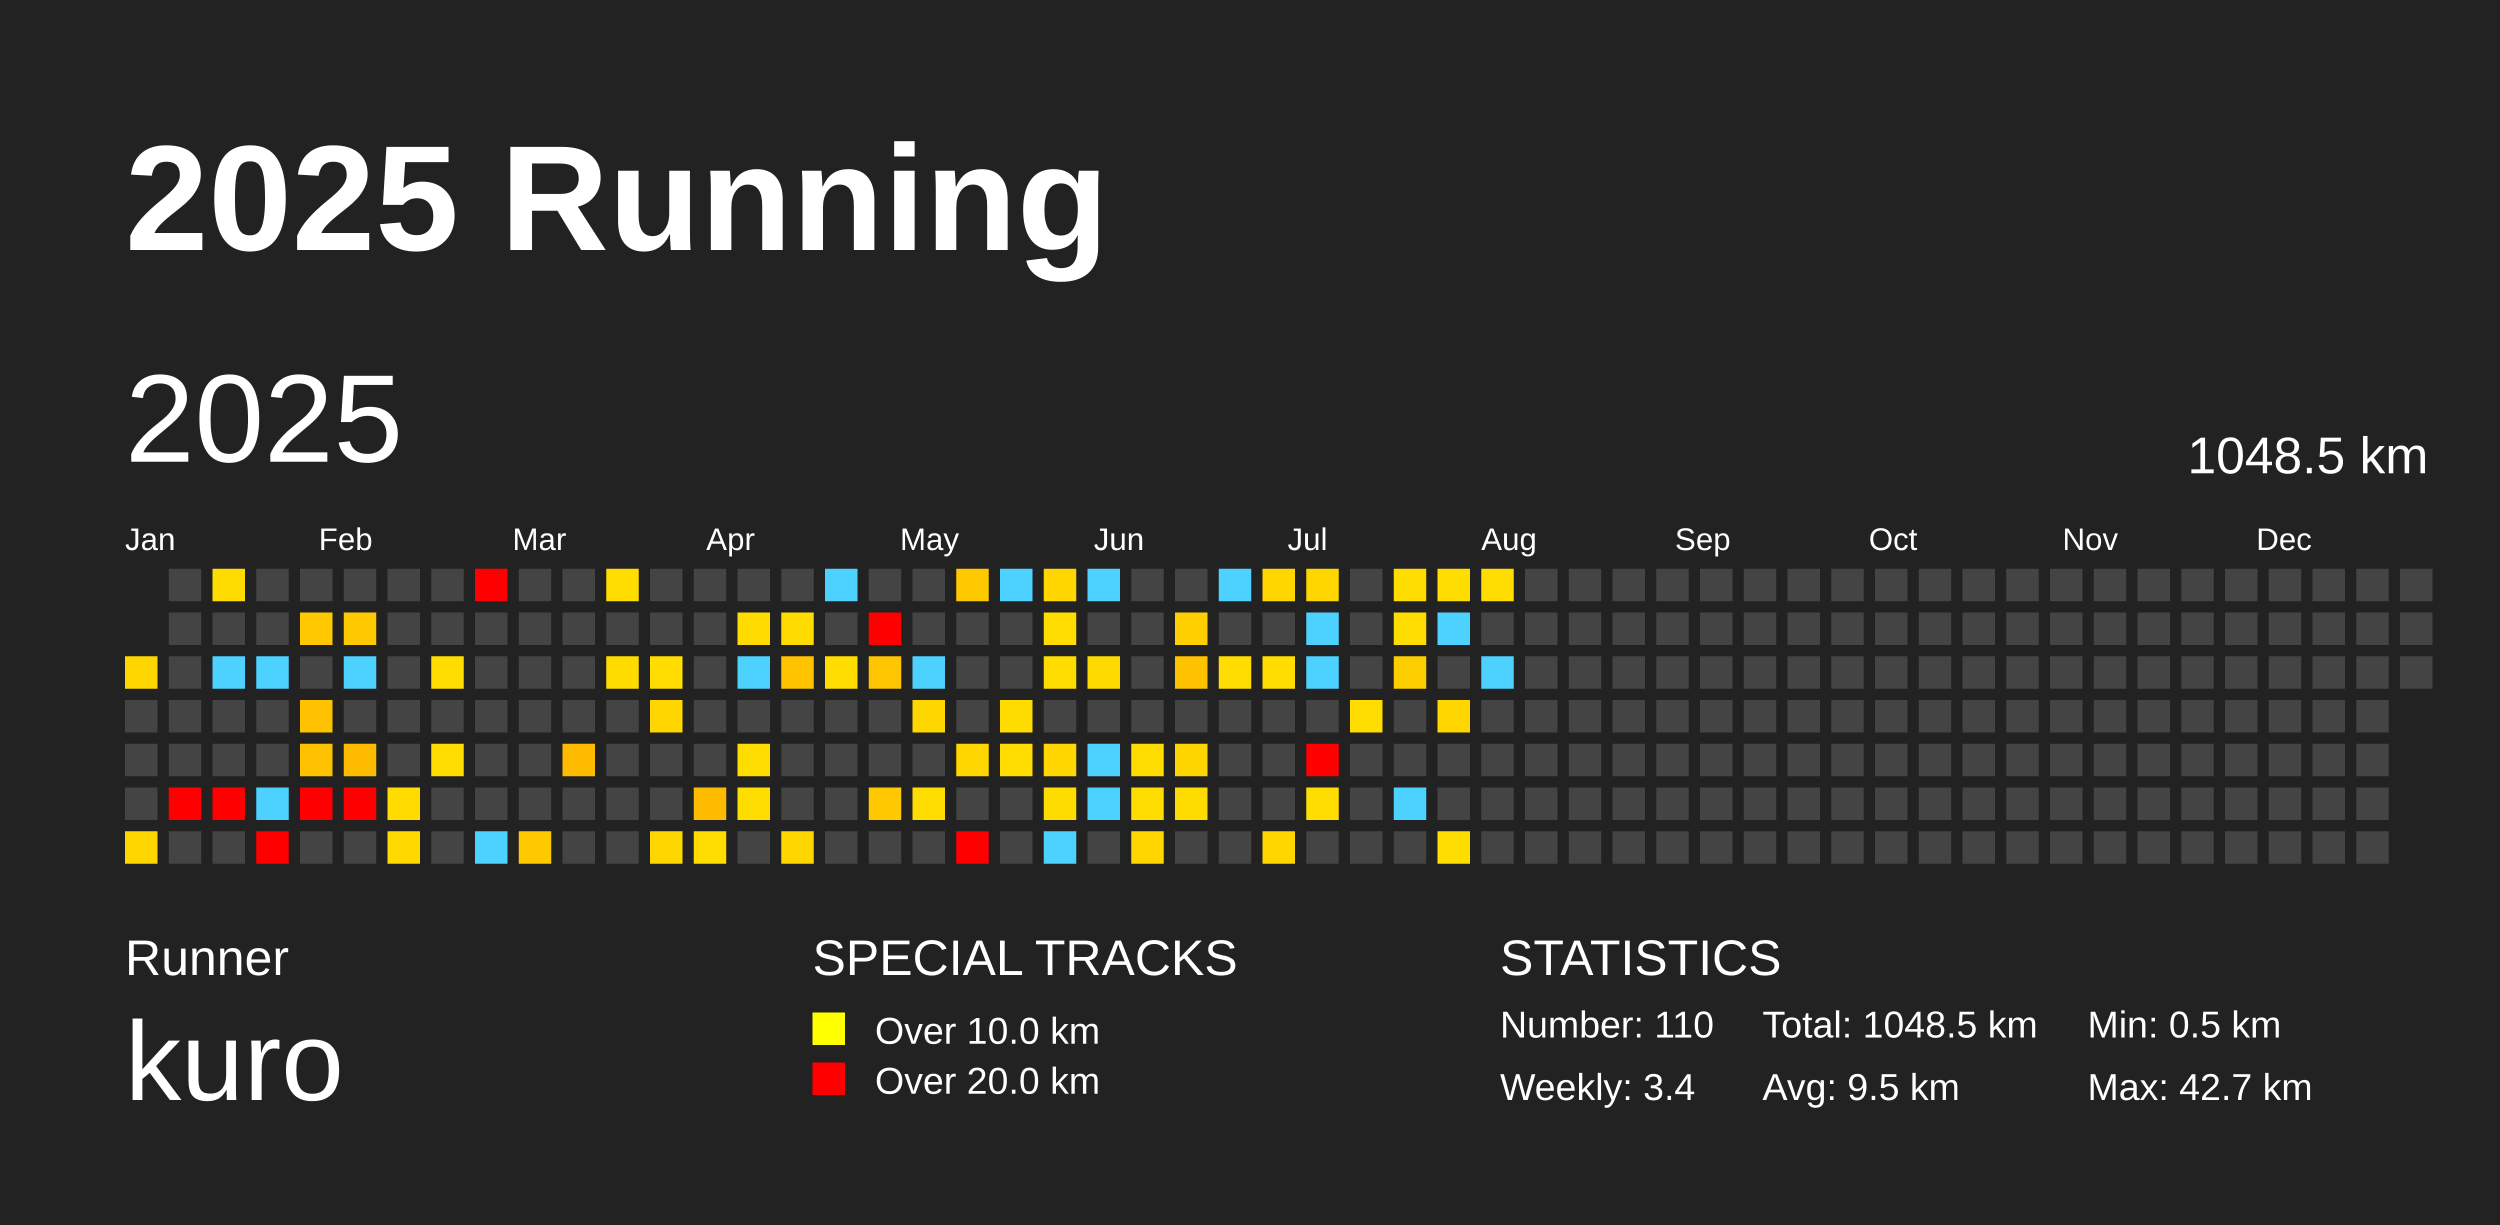
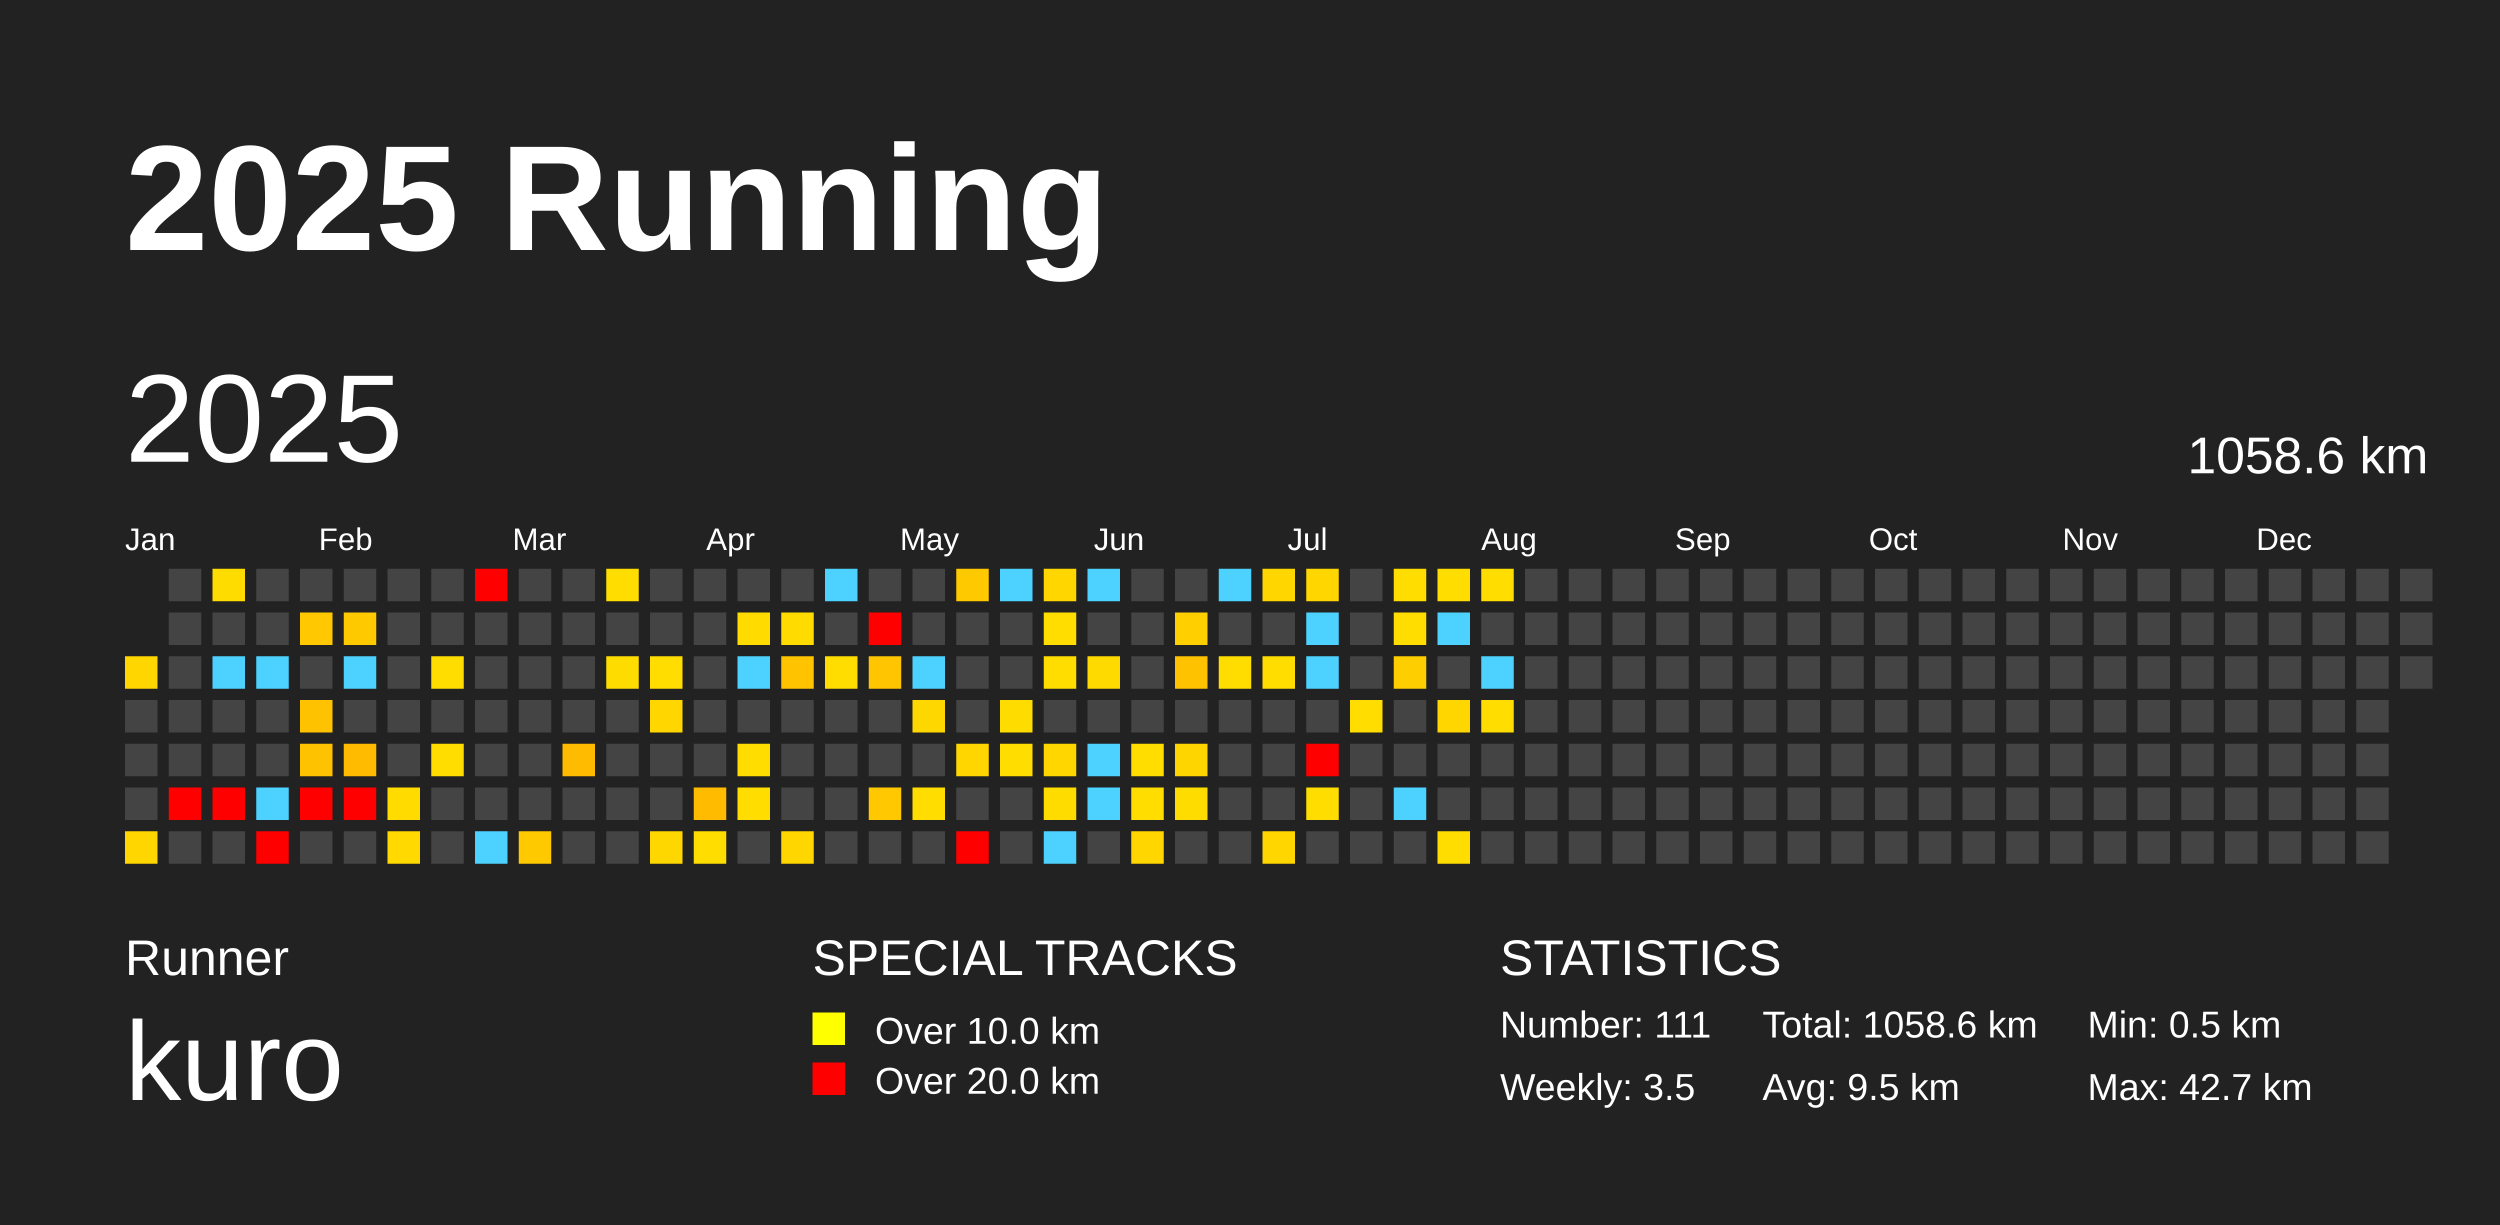
<svg xmlns="http://www.w3.org/2000/svg" baseProfile="full" height="98mm" version="1.1" viewBox="0,0,200,98" width="200mm">
  <defs />
  <rect fill="#222222" height="98" width="200" x="0" y="0" />
  <text fill="#FFFFFF" style="font-size:12px; font-family:Arial; font-weight:bold;" x="10" y="20">2025 Running</text>
  <text fill="#FFFFFF" style="font-size:4px; font-family:Arial" x="10" y="78">Runner</text>
  <text fill="#FFFFFF" style="font-size:9px; font-family:Arial" x="10" y="88">kuro</text>
  <text fill="#FFFFFF" style="font-size:4px; font-family:Arial" x="65" y="78">SPECIAL TRACKS</text>
  <rect fill="yellow" height="2.6" width="2.6" x="65" y="81" />
  <text fill="#FFFFFF" style="font-size:3px; font-family:Arial" x="70" y="83.5">Over 10.0 km</text>
  <rect fill="red" height="2.6" width="2.6" x="65" y="85" />
  <text fill="#FFFFFF" style="font-size:3px; font-family:Arial" x="70" y="87.5">Over 20.0 km</text>
  <text fill="#FFFFFF" style="font-size:4px; font-family:Arial" x="120" y="78">STATISTICS</text>
-   <text fill="#FFFFFF" style="font-size:3px; font-family:Arial" x="120" y="83">Number: 110</text>
-   <text fill="#FFFFFF" style="font-size:3px; font-family:Arial" x="120" y="88">Weekly: 3.4</text>
-   <text fill="#FFFFFF" style="font-size:3px; font-family:Arial" x="141" y="83">Total: 1048.5 km</text>
+   <text fill="#FFFFFF" style="font-size:3px; font-family:Arial" x="120" y="83">Number: 111</text>
+   <text fill="#FFFFFF" style="font-size:3px; font-family:Arial" x="120" y="88">Weekly: 3.5</text>
+   <text fill="#FFFFFF" style="font-size:3px; font-family:Arial" x="141" y="83">Total: 1058.6 km</text>
  <text fill="#FFFFFF" style="font-size:3px; font-family:Arial" x="141" y="88">Avg: 9.5 km</text>
  <text fill="#FFFFFF" style="font-size:3px; font-family:Arial" x="167" y="83">Min: 0.5 km</text>
  <text fill="#FFFFFF" style="font-size:3px; font-family:Arial" x="167" y="88">Max: 42.7 km</text>
  <text dominant-baseline="hanging" fill="#FFFFFF" style="font-size:10.0px; font-family:Arial;" x="10" y="30">2025</text>
-   <text dominant-baseline="hanging" fill="#FFFFFF" style="font-size:4.125px; font-family:Arial;" x="175" y="35">1048.5 km</text>
+   <text dominant-baseline="hanging" fill="#FFFFFF" style="font-size:4.125px; font-family:Arial;" x="175" y="35">1058.6 km</text>
  <text fill="#FFFFFF" style="font-size:2.5px; font-family:Arial" x="10.0" y="44">Jan</text>
  <text fill="#FFFFFF" style="font-size:2.5px; font-family:Arial" x="25.5" y="44">Feb</text>
  <text fill="#FFFFFF" style="font-size:2.5px; font-family:Arial" x="41.0" y="44">Mar</text>
  <text fill="#FFFFFF" style="font-size:2.5px; font-family:Arial" x="56.5" y="44">Apr</text>
  <text fill="#FFFFFF" style="font-size:2.5px; font-family:Arial" x="72.0" y="44">May</text>
  <text fill="#FFFFFF" style="font-size:2.5px; font-family:Arial" x="87.5" y="44">Jun</text>
  <text fill="#FFFFFF" style="font-size:2.5px; font-family:Arial" x="103.0" y="44">Jul</text>
  <text fill="#FFFFFF" style="font-size:2.5px; font-family:Arial" x="118.5" y="44">Aug</text>
  <text fill="#FFFFFF" style="font-size:2.5px; font-family:Arial" x="134.0" y="44">Sep</text>
  <text fill="#FFFFFF" style="font-size:2.5px; font-family:Arial" x="149.5" y="44">Oct</text>
  <text fill="#FFFFFF" style="font-size:2.5px; font-family:Arial" x="165.0" y="44">Nov</text>
  <text fill="#FFFFFF" style="font-size:2.5px; font-family:Arial" x="180.5" y="44">Dec</text>
  <rect fill="#ffd600" height="2.6" width="2.6" x="10.0" y="52.5" />
  <rect fill="#444444" height="2.6" width="2.6" x="10.0" y="56.0" />
  <rect fill="#444444" height="2.6" width="2.6" x="10.0" y="59.5" />
  <rect fill="#444444" height="2.6" width="2.6" x="10.0" y="63.0" />
  <rect fill="#ffd600" height="2.6" width="2.6" x="10.0" y="66.5" />
  <rect fill="#444444" height="2.6" width="2.6" x="13.5" y="45.5" />
  <rect fill="#444444" height="2.6" width="2.6" x="13.5" y="49.0" />
  <rect fill="#444444" height="2.6" width="2.6" x="13.5" y="52.5" />
  <rect fill="#444444" height="2.6" width="2.6" x="13.5" y="56.0" />
  <rect fill="#444444" height="2.6" width="2.6" x="13.5" y="59.5" />
  <rect fill="red" height="2.6" width="2.6" x="13.5" y="63.0" />
  <rect fill="#444444" height="2.6" width="2.6" x="13.5" y="66.5" />
  <rect fill="#ffdc00" height="2.6" width="2.6" x="17.0" y="45.5" />
  <rect fill="#444444" height="2.6" width="2.6" x="17.0" y="49.0" />
  <rect fill="#4dd2ff" height="2.6" width="2.6" x="17.0" y="52.5" />
  <rect fill="#444444" height="2.6" width="2.6" x="17.0" y="56.0" />
  <rect fill="#444444" height="2.6" width="2.6" x="17.0" y="59.5" />
  <rect fill="red" height="2.6" width="2.6" x="17.0" y="63.0" />
  <rect fill="#444444" height="2.6" width="2.6" x="17.0" y="66.5" />
  <rect fill="#444444" height="2.6" width="2.6" x="20.5" y="45.5" />
  <rect fill="#444444" height="2.6" width="2.6" x="20.5" y="49.0" />
  <rect fill="#4dd2ff" height="2.6" width="2.6" x="20.5" y="52.5" />
  <rect fill="#444444" height="2.6" width="2.6" x="20.5" y="56.0" />
  <rect fill="#444444" height="2.6" width="2.6" x="20.5" y="59.5" />
  <rect fill="#4dd2ff" height="2.6" width="2.6" x="20.5" y="63.0" />
  <rect fill="red" height="2.6" width="2.6" x="20.5" y="66.5" />
  <rect fill="#444444" height="2.6" width="2.6" x="24.0" y="45.5" />
  <rect fill="#ffc800" height="2.6" width="2.6" x="24.0" y="49.0" />
  <rect fill="#444444" height="2.6" width="2.6" x="24.0" y="52.5" />
  <rect fill="#ffc200" height="2.6" width="2.6" x="24.0" y="56.0" />
  <rect fill="#ffc200" height="2.6" width="2.6" x="24.0" y="59.5" />
  <rect fill="red" height="2.6" width="2.6" x="24.0" y="63.0" />
  <rect fill="#444444" height="2.6" width="2.6" x="24.0" y="66.5" />
  <rect fill="#444444" height="2.6" width="2.6" x="27.5" y="45.5" />
  <rect fill="#ffc900" height="2.6" width="2.6" x="27.5" y="49.0" />
  <rect fill="#4dd2ff" height="2.6" width="2.6" x="27.5" y="52.5" />
  <rect fill="#444444" height="2.6" width="2.6" x="27.5" y="56.0" />
  <rect fill="#ffbb00" height="2.6" width="2.6" x="27.5" y="59.5" />
  <rect fill="red" height="2.6" width="2.6" x="27.5" y="63.0" />
  <rect fill="#444444" height="2.6" width="2.6" x="27.5" y="66.5" />
  <rect fill="#444444" height="2.6" width="2.6" x="31.0" y="45.5" />
  <rect fill="#444444" height="2.6" width="2.6" x="31.0" y="49.0" />
  <rect fill="#444444" height="2.6" width="2.6" x="31.0" y="52.5" />
  <rect fill="#444444" height="2.6" width="2.6" x="31.0" y="56.0" />
  <rect fill="#444444" height="2.6" width="2.6" x="31.0" y="59.5" />
  <rect fill="#ffdb00" height="2.6" width="2.6" x="31.0" y="63.0" />
  <rect fill="#ffd900" height="2.6" width="2.6" x="31.0" y="66.5" />
  <rect fill="#444444" height="2.6" width="2.6" x="34.5" y="45.5" />
  <rect fill="#444444" height="2.6" width="2.6" x="34.5" y="49.0" />
  <rect fill="#ffdd00" height="2.6" width="2.6" x="34.5" y="52.5" />
  <rect fill="#444444" height="2.6" width="2.6" x="34.5" y="56.0" />
  <rect fill="#ffdd00" height="2.6" width="2.6" x="34.5" y="59.5" />
  <rect fill="#444444" height="2.6" width="2.6" x="34.5" y="63.0" />
  <rect fill="#444444" height="2.6" width="2.6" x="34.5" y="66.5" />
  <rect fill="red" height="2.6" width="2.6" x="38.0" y="45.5" />
  <rect fill="#444444" height="2.6" width="2.6" x="38.0" y="49.0" />
  <rect fill="#444444" height="2.6" width="2.6" x="38.0" y="52.5" />
  <rect fill="#444444" height="2.6" width="2.6" x="38.0" y="56.0" />
  <rect fill="#444444" height="2.6" width="2.6" x="38.0" y="59.5" />
  <rect fill="#444444" height="2.6" width="2.6" x="38.0" y="63.0" />
  <rect fill="#4dd2ff" height="2.6" width="2.6" x="38.0" y="66.5" />
  <rect fill="#444444" height="2.6" width="2.6" x="41.5" y="45.5" />
  <rect fill="#444444" height="2.6" width="2.6" x="41.5" y="49.0" />
  <rect fill="#444444" height="2.6" width="2.6" x="41.5" y="52.5" />
  <rect fill="#444444" height="2.6" width="2.6" x="41.5" y="56.0" />
  <rect fill="#444444" height="2.6" width="2.6" x="41.5" y="59.5" />
  <rect fill="#444444" height="2.6" width="2.6" x="41.5" y="63.0" />
  <rect fill="#ffc900" height="2.6" width="2.6" x="41.5" y="66.5" />
  <rect fill="#444444" height="2.6" width="2.6" x="45.0" y="45.5" />
  <rect fill="#444444" height="2.6" width="2.6" x="45.0" y="49.0" />
  <rect fill="#444444" height="2.6" width="2.6" x="45.0" y="52.5" />
  <rect fill="#444444" height="2.6" width="2.6" x="45.0" y="56.0" />
  <rect fill="#ffbb00" height="2.6" width="2.6" x="45.0" y="59.5" />
  <rect fill="#444444" height="2.6" width="2.6" x="45.0" y="63.0" />
  <rect fill="#444444" height="2.6" width="2.6" x="45.0" y="66.5" />
  <rect fill="#ffdd00" height="2.6" width="2.6" x="48.5" y="45.5" />
  <rect fill="#444444" height="2.6" width="2.6" x="48.5" y="49.0" />
  <rect fill="#ffdc00" height="2.6" width="2.6" x="48.5" y="52.5" />
  <rect fill="#444444" height="2.6" width="2.6" x="48.5" y="56.0" />
  <rect fill="#444444" height="2.6" width="2.6" x="48.5" y="59.5" />
  <rect fill="#444444" height="2.6" width="2.6" x="48.5" y="63.0" />
  <rect fill="#444444" height="2.6" width="2.6" x="48.5" y="66.5" />
  <rect fill="#444444" height="2.6" width="2.6" x="52.0" y="45.5" />
  <rect fill="#444444" height="2.6" width="2.6" x="52.0" y="49.0" />
  <rect fill="#ffdd00" height="2.6" width="2.6" x="52.0" y="52.5" />
  <rect fill="#ffd600" height="2.6" width="2.6" x="52.0" y="56.0" />
  <rect fill="#444444" height="2.6" width="2.6" x="52.0" y="59.5" />
  <rect fill="#444444" height="2.6" width="2.6" x="52.0" y="63.0" />
  <rect fill="#ffd700" height="2.6" width="2.6" x="52.0" y="66.5" />
  <rect fill="#444444" height="2.6" width="2.6" x="55.5" y="45.5" />
  <rect fill="#444444" height="2.6" width="2.6" x="55.5" y="49.0" />
  <rect fill="#444444" height="2.6" width="2.6" x="55.5" y="52.5" />
  <rect fill="#444444" height="2.6" width="2.6" x="55.5" y="56.0" />
  <rect fill="#444444" height="2.6" width="2.6" x="55.5" y="59.5" />
  <rect fill="#ffbb00" height="2.6" width="2.6" x="55.5" y="63.0" />
  <rect fill="#ffdd00" height="2.6" width="2.6" x="55.5" y="66.5" />
  <rect fill="#444444" height="2.6" width="2.6" x="59.0" y="45.5" />
  <rect fill="#ffdb00" height="2.6" width="2.6" x="59.0" y="49.0" />
  <rect fill="#4dd2ff" height="2.6" width="2.6" x="59.0" y="52.5" />
  <rect fill="#444444" height="2.6" width="2.6" x="59.0" y="56.0" />
  <rect fill="#ffdd00" height="2.6" width="2.6" x="59.0" y="59.5" />
  <rect fill="#ffdd00" height="2.6" width="2.6" x="59.0" y="63.0" />
  <rect fill="#444444" height="2.6" width="2.6" x="59.0" y="66.5" />
  <rect fill="#444444" height="2.6" width="2.6" x="62.5" y="45.5" />
  <rect fill="#ffdb00" height="2.6" width="2.6" x="62.5" y="49.0" />
  <rect fill="#ffc300" height="2.6" width="2.6" x="62.5" y="52.5" />
  <rect fill="#444444" height="2.6" width="2.6" x="62.5" y="56.0" />
  <rect fill="#444444" height="2.6" width="2.6" x="62.5" y="59.5" />
  <rect fill="#444444" height="2.6" width="2.6" x="62.5" y="63.0" />
  <rect fill="#ffd600" height="2.6" width="2.6" x="62.5" y="66.5" />
  <rect fill="#4dd2ff" height="2.6" width="2.6" x="66.0" y="45.5" />
  <rect fill="#444444" height="2.6" width="2.6" x="66.0" y="49.0" />
  <rect fill="#ffdd00" height="2.6" width="2.6" x="66.0" y="52.5" />
  <rect fill="#444444" height="2.6" width="2.6" x="66.0" y="56.0" />
  <rect fill="#444444" height="2.6" width="2.6" x="66.0" y="59.5" />
  <rect fill="#444444" height="2.6" width="2.6" x="66.0" y="63.0" />
  <rect fill="#444444" height="2.6" width="2.6" x="66.0" y="66.5" />
  <rect fill="#444444" height="2.6" width="2.6" x="69.5" y="45.5" />
  <rect fill="red" height="2.6" width="2.6" x="69.5" y="49.0" />
  <rect fill="#ffc500" height="2.6" width="2.6" x="69.5" y="52.5" />
  <rect fill="#444444" height="2.6" width="2.6" x="69.5" y="56.0" />
  <rect fill="#444444" height="2.6" width="2.6" x="69.5" y="59.5" />
  <rect fill="#ffc800" height="2.6" width="2.6" x="69.5" y="63.0" />
  <rect fill="#444444" height="2.6" width="2.6" x="69.5" y="66.5" />
  <rect fill="#444444" height="2.6" width="2.6" x="73.0" y="45.5" />
  <rect fill="#444444" height="2.6" width="2.6" x="73.0" y="49.0" />
  <rect fill="#4dd2ff" height="2.6" width="2.6" x="73.0" y="52.5" />
  <rect fill="#ffd700" height="2.6" width="2.6" x="73.0" y="56.0" />
  <rect fill="#444444" height="2.6" width="2.6" x="73.0" y="59.5" />
  <rect fill="#ffdd00" height="2.6" width="2.6" x="73.0" y="63.0" />
  <rect fill="#444444" height="2.6" width="2.6" x="73.0" y="66.5" />
  <rect fill="#ffc900" height="2.6" width="2.6" x="76.5" y="45.5" />
  <rect fill="#444444" height="2.6" width="2.6" x="76.5" y="49.0" />
  <rect fill="#444444" height="2.6" width="2.6" x="76.5" y="52.5" />
  <rect fill="#444444" height="2.6" width="2.6" x="76.5" y="56.0" />
  <rect fill="#ffd600" height="2.6" width="2.6" x="76.5" y="59.5" />
  <rect fill="#444444" height="2.6" width="2.6" x="76.5" y="63.0" />
  <rect fill="red" height="2.6" width="2.6" x="76.5" y="66.5" />
  <rect fill="#4dd2ff" height="2.6" width="2.6" x="80.0" y="45.5" />
  <rect fill="#444444" height="2.6" width="2.6" x="80.0" y="49.0" />
  <rect fill="#444444" height="2.6" width="2.6" x="80.0" y="52.5" />
  <rect fill="#ffdc00" height="2.6" width="2.6" x="80.0" y="56.0" />
  <rect fill="#ffdd00" height="2.6" width="2.6" x="80.0" y="59.5" />
  <rect fill="#444444" height="2.6" width="2.6" x="80.0" y="63.0" />
  <rect fill="#444444" height="2.6" width="2.6" x="80.0" y="66.5" />
  <rect fill="#ffd600" height="2.6" width="2.6" x="83.5" y="45.5" />
  <rect fill="#ffdd00" height="2.6" width="2.6" x="83.5" y="49.0" />
  <rect fill="#ffdd00" height="2.6" width="2.6" x="83.5" y="52.5" />
  <rect fill="#444444" height="2.6" width="2.6" x="83.5" y="56.0" />
  <rect fill="#ffd600" height="2.6" width="2.6" x="83.5" y="59.5" />
  <rect fill="#ffdc00" height="2.6" width="2.6" x="83.5" y="63.0" />
  <rect fill="#4dd2ff" height="2.6" width="2.6" x="83.5" y="66.5" />
  <rect fill="#4dd2ff" height="2.6" width="2.6" x="87.0" y="45.5" />
  <rect fill="#444444" height="2.6" width="2.6" x="87.0" y="49.0" />
  <rect fill="#ffda00" height="2.6" width="2.6" x="87.0" y="52.5" />
  <rect fill="#444444" height="2.6" width="2.6" x="87.0" y="56.0" />
  <rect fill="#4dd2ff" height="2.6" width="2.6" x="87.0" y="59.5" />
  <rect fill="#4dd2ff" height="2.6" width="2.6" x="87.0" y="63.0" />
  <rect fill="#444444" height="2.6" width="2.6" x="87.0" y="66.5" />
  <rect fill="#444444" height="2.6" width="2.6" x="90.5" y="45.5" />
  <rect fill="#444444" height="2.6" width="2.6" x="90.5" y="49.0" />
  <rect fill="#444444" height="2.6" width="2.6" x="90.5" y="52.5" />
  <rect fill="#444444" height="2.6" width="2.6" x="90.5" y="56.0" />
  <rect fill="#ffdd00" height="2.6" width="2.6" x="90.5" y="59.5" />
  <rect fill="#ffdd00" height="2.6" width="2.6" x="90.5" y="63.0" />
  <rect fill="#ffd600" height="2.6" width="2.6" x="90.5" y="66.5" />
  <rect fill="#444444" height="2.6" width="2.6" x="94.0" y="45.5" />
  <rect fill="#ffcf00" height="2.6" width="2.6" x="94.0" y="49.0" />
  <rect fill="#ffc200" height="2.6" width="2.6" x="94.0" y="52.5" />
  <rect fill="#444444" height="2.6" width="2.6" x="94.0" y="56.0" />
  <rect fill="#ffd500" height="2.6" width="2.6" x="94.0" y="59.5" />
  <rect fill="#ffdc00" height="2.6" width="2.6" x="94.0" y="63.0" />
  <rect fill="#444444" height="2.6" width="2.6" x="94.0" y="66.5" />
  <rect fill="#4dd2ff" height="2.6" width="2.6" x="97.5" y="45.5" />
  <rect fill="#444444" height="2.6" width="2.6" x="97.5" y="49.0" />
  <rect fill="#ffdd00" height="2.6" width="2.6" x="97.5" y="52.5" />
  <rect fill="#444444" height="2.6" width="2.6" x="97.5" y="56.0" />
  <rect fill="#444444" height="2.6" width="2.6" x="97.5" y="59.5" />
  <rect fill="#444444" height="2.6" width="2.6" x="97.5" y="63.0" />
  <rect fill="#444444" height="2.6" width="2.6" x="97.5" y="66.5" />
  <rect fill="#ffd600" height="2.6" width="2.6" x="101.0" y="45.5" />
  <rect fill="#444444" height="2.6" width="2.6" x="101.0" y="49.0" />
  <rect fill="#ffdd00" height="2.6" width="2.6" x="101.0" y="52.5" />
  <rect fill="#444444" height="2.6" width="2.6" x="101.0" y="56.0" />
  <rect fill="#444444" height="2.6" width="2.6" x="101.0" y="59.5" />
  <rect fill="#444444" height="2.6" width="2.6" x="101.0" y="63.0" />
  <rect fill="#ffd600" height="2.6" width="2.6" x="101.0" y="66.5" />
  <rect fill="#ffd600" height="2.6" width="2.6" x="104.5" y="45.5" />
  <rect fill="#4dd2ff" height="2.6" width="2.6" x="104.5" y="49.0" />
  <rect fill="#4dd2ff" height="2.6" width="2.6" x="104.5" y="52.5" />
  <rect fill="#444444" height="2.6" width="2.6" x="104.5" y="56.0" />
  <rect fill="red" height="2.6" width="2.6" x="104.5" y="59.5" />
  <rect fill="#ffdd00" height="2.6" width="2.6" x="104.5" y="63.0" />
  <rect fill="#444444" height="2.6" width="2.6" x="104.5" y="66.5" />
  <rect fill="#444444" height="2.6" width="2.6" x="108.0" y="45.5" />
  <rect fill="#444444" height="2.6" width="2.6" x="108.0" y="49.0" />
  <rect fill="#444444" height="2.6" width="2.6" x="108.0" y="52.5" />
  <rect fill="#ffdd00" height="2.6" width="2.6" x="108.0" y="56.0" />
  <rect fill="#444444" height="2.6" width="2.6" x="108.0" y="59.5" />
  <rect fill="#444444" height="2.6" width="2.6" x="108.0" y="63.0" />
  <rect fill="#444444" height="2.6" width="2.6" x="108.0" y="66.5" />
  <rect fill="#ffdd00" height="2.6" width="2.6" x="111.5" y="45.5" />
  <rect fill="#ffdd00" height="2.6" width="2.6" x="111.5" y="49.0" />
  <rect fill="#ffce00" height="2.6" width="2.6" x="111.5" y="52.5" />
  <rect fill="#444444" height="2.6" width="2.6" x="111.5" y="56.0" />
  <rect fill="#444444" height="2.6" width="2.6" x="111.5" y="59.5" />
  <rect fill="#4dd2ff" height="2.6" width="2.6" x="111.5" y="63.0" />
  <rect fill="#444444" height="2.6" width="2.6" x="111.5" y="66.5" />
  <rect fill="#ffdd00" height="2.6" width="2.6" x="115.0" y="45.5" />
  <rect fill="#4dd2ff" height="2.6" width="2.6" x="115.0" y="49.0" />
  <rect fill="#444444" height="2.6" width="2.6" x="115.0" y="52.5" />
  <rect fill="#ffd600" height="2.6" width="2.6" x="115.0" y="56.0" />
  <rect fill="#444444" height="2.6" width="2.6" x="115.0" y="59.5" />
  <rect fill="#444444" height="2.6" width="2.6" x="115.0" y="63.0" />
  <rect fill="#ffdd00" height="2.6" width="2.6" x="115.0" y="66.5" />
  <rect fill="#ffdd00" height="2.6" width="2.6" x="118.5" y="45.5" />
  <rect fill="#444444" height="2.6" width="2.6" x="118.5" y="49.0" />
  <rect fill="#4dd2ff" height="2.6" width="2.6" x="118.5" y="52.5" />
-   <rect fill="#444444" height="2.6" width="2.6" x="118.5" y="56.0" />
+   <rect fill="#ffdd00" height="2.6" width="2.6" x="118.5" y="56.0" />
  <rect fill="#444444" height="2.6" width="2.6" x="118.5" y="59.5" />
  <rect fill="#444444" height="2.6" width="2.6" x="118.5" y="63.0" />
  <rect fill="#444444" height="2.6" width="2.6" x="118.5" y="66.5" />
  <rect fill="#444444" height="2.6" width="2.6" x="122.0" y="45.5" />
  <rect fill="#444444" height="2.6" width="2.6" x="122.0" y="49.0" />
  <rect fill="#444444" height="2.6" width="2.6" x="122.0" y="52.5" />
  <rect fill="#444444" height="2.6" width="2.6" x="122.0" y="56.0" />
  <rect fill="#444444" height="2.6" width="2.6" x="122.0" y="59.5" />
  <rect fill="#444444" height="2.6" width="2.6" x="122.0" y="63.0" />
  <rect fill="#444444" height="2.6" width="2.6" x="122.0" y="66.5" />
  <rect fill="#444444" height="2.6" width="2.6" x="125.5" y="45.5" />
  <rect fill="#444444" height="2.6" width="2.6" x="125.5" y="49.0" />
  <rect fill="#444444" height="2.6" width="2.6" x="125.5" y="52.5" />
  <rect fill="#444444" height="2.6" width="2.6" x="125.5" y="56.0" />
  <rect fill="#444444" height="2.6" width="2.6" x="125.5" y="59.5" />
  <rect fill="#444444" height="2.6" width="2.6" x="125.5" y="63.0" />
  <rect fill="#444444" height="2.6" width="2.6" x="125.5" y="66.5" />
  <rect fill="#444444" height="2.6" width="2.6" x="129.0" y="45.5" />
  <rect fill="#444444" height="2.6" width="2.6" x="129.0" y="49.0" />
  <rect fill="#444444" height="2.6" width="2.6" x="129.0" y="52.5" />
  <rect fill="#444444" height="2.6" width="2.6" x="129.0" y="56.0" />
  <rect fill="#444444" height="2.6" width="2.6" x="129.0" y="59.5" />
  <rect fill="#444444" height="2.6" width="2.6" x="129.0" y="63.0" />
  <rect fill="#444444" height="2.6" width="2.6" x="129.0" y="66.5" />
  <rect fill="#444444" height="2.6" width="2.6" x="132.5" y="45.5" />
  <rect fill="#444444" height="2.6" width="2.6" x="132.5" y="49.0" />
  <rect fill="#444444" height="2.6" width="2.6" x="132.5" y="52.5" />
  <rect fill="#444444" height="2.6" width="2.6" x="132.5" y="56.0" />
  <rect fill="#444444" height="2.6" width="2.6" x="132.5" y="59.5" />
  <rect fill="#444444" height="2.6" width="2.6" x="132.5" y="63.0" />
  <rect fill="#444444" height="2.6" width="2.6" x="132.5" y="66.5" />
  <rect fill="#444444" height="2.6" width="2.6" x="136.0" y="45.5" />
  <rect fill="#444444" height="2.6" width="2.6" x="136.0" y="49.0" />
  <rect fill="#444444" height="2.6" width="2.6" x="136.0" y="52.5" />
  <rect fill="#444444" height="2.6" width="2.6" x="136.0" y="56.0" />
  <rect fill="#444444" height="2.6" width="2.6" x="136.0" y="59.5" />
  <rect fill="#444444" height="2.6" width="2.6" x="136.0" y="63.0" />
  <rect fill="#444444" height="2.6" width="2.6" x="136.0" y="66.5" />
  <rect fill="#444444" height="2.6" width="2.6" x="139.5" y="45.5" />
  <rect fill="#444444" height="2.6" width="2.6" x="139.5" y="49.0" />
  <rect fill="#444444" height="2.6" width="2.6" x="139.5" y="52.5" />
  <rect fill="#444444" height="2.6" width="2.6" x="139.5" y="56.0" />
  <rect fill="#444444" height="2.6" width="2.6" x="139.5" y="59.5" />
  <rect fill="#444444" height="2.6" width="2.6" x="139.5" y="63.0" />
  <rect fill="#444444" height="2.6" width="2.6" x="139.5" y="66.5" />
  <rect fill="#444444" height="2.6" width="2.6" x="143.0" y="45.5" />
  <rect fill="#444444" height="2.6" width="2.6" x="143.0" y="49.0" />
  <rect fill="#444444" height="2.6" width="2.6" x="143.0" y="52.5" />
  <rect fill="#444444" height="2.6" width="2.6" x="143.0" y="56.0" />
  <rect fill="#444444" height="2.6" width="2.6" x="143.0" y="59.5" />
  <rect fill="#444444" height="2.6" width="2.6" x="143.0" y="63.0" />
  <rect fill="#444444" height="2.6" width="2.6" x="143.0" y="66.5" />
  <rect fill="#444444" height="2.6" width="2.6" x="146.5" y="45.5" />
  <rect fill="#444444" height="2.6" width="2.6" x="146.5" y="49.0" />
  <rect fill="#444444" height="2.6" width="2.6" x="146.5" y="52.5" />
  <rect fill="#444444" height="2.6" width="2.6" x="146.5" y="56.0" />
  <rect fill="#444444" height="2.6" width="2.6" x="146.5" y="59.5" />
  <rect fill="#444444" height="2.6" width="2.6" x="146.5" y="63.0" />
  <rect fill="#444444" height="2.6" width="2.6" x="146.5" y="66.5" />
  <rect fill="#444444" height="2.6" width="2.6" x="150.0" y="45.5" />
  <rect fill="#444444" height="2.6" width="2.6" x="150.0" y="49.0" />
  <rect fill="#444444" height="2.6" width="2.6" x="150.0" y="52.5" />
  <rect fill="#444444" height="2.6" width="2.6" x="150.0" y="56.0" />
  <rect fill="#444444" height="2.6" width="2.6" x="150.0" y="59.5" />
  <rect fill="#444444" height="2.6" width="2.6" x="150.0" y="63.0" />
  <rect fill="#444444" height="2.6" width="2.6" x="150.0" y="66.5" />
  <rect fill="#444444" height="2.6" width="2.6" x="153.5" y="45.5" />
  <rect fill="#444444" height="2.6" width="2.6" x="153.5" y="49.0" />
  <rect fill="#444444" height="2.6" width="2.6" x="153.5" y="52.5" />
  <rect fill="#444444" height="2.6" width="2.6" x="153.5" y="56.0" />
  <rect fill="#444444" height="2.6" width="2.6" x="153.5" y="59.5" />
  <rect fill="#444444" height="2.6" width="2.6" x="153.5" y="63.0" />
  <rect fill="#444444" height="2.6" width="2.6" x="153.5" y="66.5" />
  <rect fill="#444444" height="2.6" width="2.6" x="157.0" y="45.5" />
  <rect fill="#444444" height="2.6" width="2.6" x="157.0" y="49.0" />
  <rect fill="#444444" height="2.6" width="2.6" x="157.0" y="52.5" />
  <rect fill="#444444" height="2.6" width="2.6" x="157.0" y="56.0" />
  <rect fill="#444444" height="2.6" width="2.6" x="157.0" y="59.5" />
  <rect fill="#444444" height="2.6" width="2.6" x="157.0" y="63.0" />
  <rect fill="#444444" height="2.6" width="2.6" x="157.0" y="66.5" />
  <rect fill="#444444" height="2.6" width="2.6" x="160.5" y="45.5" />
  <rect fill="#444444" height="2.6" width="2.6" x="160.5" y="49.0" />
  <rect fill="#444444" height="2.6" width="2.6" x="160.5" y="52.5" />
  <rect fill="#444444" height="2.6" width="2.6" x="160.5" y="56.0" />
  <rect fill="#444444" height="2.6" width="2.6" x="160.5" y="59.5" />
  <rect fill="#444444" height="2.6" width="2.6" x="160.5" y="63.0" />
  <rect fill="#444444" height="2.6" width="2.6" x="160.5" y="66.5" />
  <rect fill="#444444" height="2.6" width="2.6" x="164.0" y="45.5" />
  <rect fill="#444444" height="2.6" width="2.6" x="164.0" y="49.0" />
  <rect fill="#444444" height="2.6" width="2.6" x="164.0" y="52.5" />
  <rect fill="#444444" height="2.6" width="2.6" x="164.0" y="56.0" />
  <rect fill="#444444" height="2.6" width="2.6" x="164.0" y="59.5" />
  <rect fill="#444444" height="2.6" width="2.6" x="164.0" y="63.0" />
  <rect fill="#444444" height="2.6" width="2.6" x="164.0" y="66.5" />
  <rect fill="#444444" height="2.6" width="2.6" x="167.5" y="45.5" />
  <rect fill="#444444" height="2.6" width="2.6" x="167.5" y="49.0" />
  <rect fill="#444444" height="2.6" width="2.6" x="167.5" y="52.5" />
  <rect fill="#444444" height="2.6" width="2.6" x="167.5" y="56.0" />
  <rect fill="#444444" height="2.6" width="2.6" x="167.5" y="59.5" />
  <rect fill="#444444" height="2.6" width="2.6" x="167.5" y="63.0" />
  <rect fill="#444444" height="2.6" width="2.6" x="167.5" y="66.5" />
  <rect fill="#444444" height="2.6" width="2.6" x="171.0" y="45.5" />
  <rect fill="#444444" height="2.6" width="2.6" x="171.0" y="49.0" />
  <rect fill="#444444" height="2.6" width="2.6" x="171.0" y="52.5" />
  <rect fill="#444444" height="2.6" width="2.6" x="171.0" y="56.0" />
  <rect fill="#444444" height="2.6" width="2.6" x="171.0" y="59.5" />
  <rect fill="#444444" height="2.6" width="2.6" x="171.0" y="63.0" />
  <rect fill="#444444" height="2.6" width="2.6" x="171.0" y="66.5" />
  <rect fill="#444444" height="2.6" width="2.6" x="174.5" y="45.5" />
  <rect fill="#444444" height="2.6" width="2.6" x="174.5" y="49.0" />
  <rect fill="#444444" height="2.6" width="2.6" x="174.5" y="52.5" />
  <rect fill="#444444" height="2.6" width="2.6" x="174.5" y="56.0" />
  <rect fill="#444444" height="2.6" width="2.6" x="174.5" y="59.5" />
  <rect fill="#444444" height="2.6" width="2.6" x="174.5" y="63.0" />
  <rect fill="#444444" height="2.6" width="2.6" x="174.5" y="66.5" />
  <rect fill="#444444" height="2.6" width="2.6" x="178.0" y="45.5" />
  <rect fill="#444444" height="2.6" width="2.6" x="178.0" y="49.0" />
  <rect fill="#444444" height="2.6" width="2.6" x="178.0" y="52.5" />
  <rect fill="#444444" height="2.6" width="2.6" x="178.0" y="56.0" />
  <rect fill="#444444" height="2.6" width="2.6" x="178.0" y="59.5" />
  <rect fill="#444444" height="2.6" width="2.6" x="178.0" y="63.0" />
  <rect fill="#444444" height="2.6" width="2.6" x="178.0" y="66.5" />
  <rect fill="#444444" height="2.6" width="2.6" x="181.5" y="45.5" />
  <rect fill="#444444" height="2.6" width="2.6" x="181.5" y="49.0" />
  <rect fill="#444444" height="2.6" width="2.6" x="181.5" y="52.5" />
  <rect fill="#444444" height="2.6" width="2.6" x="181.5" y="56.0" />
  <rect fill="#444444" height="2.6" width="2.6" x="181.5" y="59.5" />
  <rect fill="#444444" height="2.6" width="2.6" x="181.5" y="63.0" />
  <rect fill="#444444" height="2.6" width="2.6" x="181.5" y="66.5" />
  <rect fill="#444444" height="2.6" width="2.6" x="185.0" y="45.5" />
  <rect fill="#444444" height="2.6" width="2.6" x="185.0" y="49.0" />
  <rect fill="#444444" height="2.6" width="2.6" x="185.0" y="52.5" />
  <rect fill="#444444" height="2.6" width="2.6" x="185.0" y="56.0" />
  <rect fill="#444444" height="2.6" width="2.6" x="185.0" y="59.5" />
  <rect fill="#444444" height="2.6" width="2.6" x="185.0" y="63.0" />
  <rect fill="#444444" height="2.6" width="2.6" x="185.0" y="66.5" />
  <rect fill="#444444" height="2.6" width="2.6" x="188.5" y="45.5" />
  <rect fill="#444444" height="2.6" width="2.6" x="188.5" y="49.0" />
  <rect fill="#444444" height="2.6" width="2.6" x="188.5" y="52.5" />
  <rect fill="#444444" height="2.6" width="2.6" x="188.5" y="56.0" />
  <rect fill="#444444" height="2.6" width="2.6" x="188.5" y="59.5" />
  <rect fill="#444444" height="2.6" width="2.6" x="188.5" y="63.0" />
  <rect fill="#444444" height="2.6" width="2.6" x="188.5" y="66.5" />
  <rect fill="#444444" height="2.6" width="2.6" x="192.0" y="45.5" />
  <rect fill="#444444" height="2.6" width="2.6" x="192.0" y="49.0" />
  <rect fill="#444444" height="2.6" width="2.6" x="192.0" y="52.5" />
</svg>
